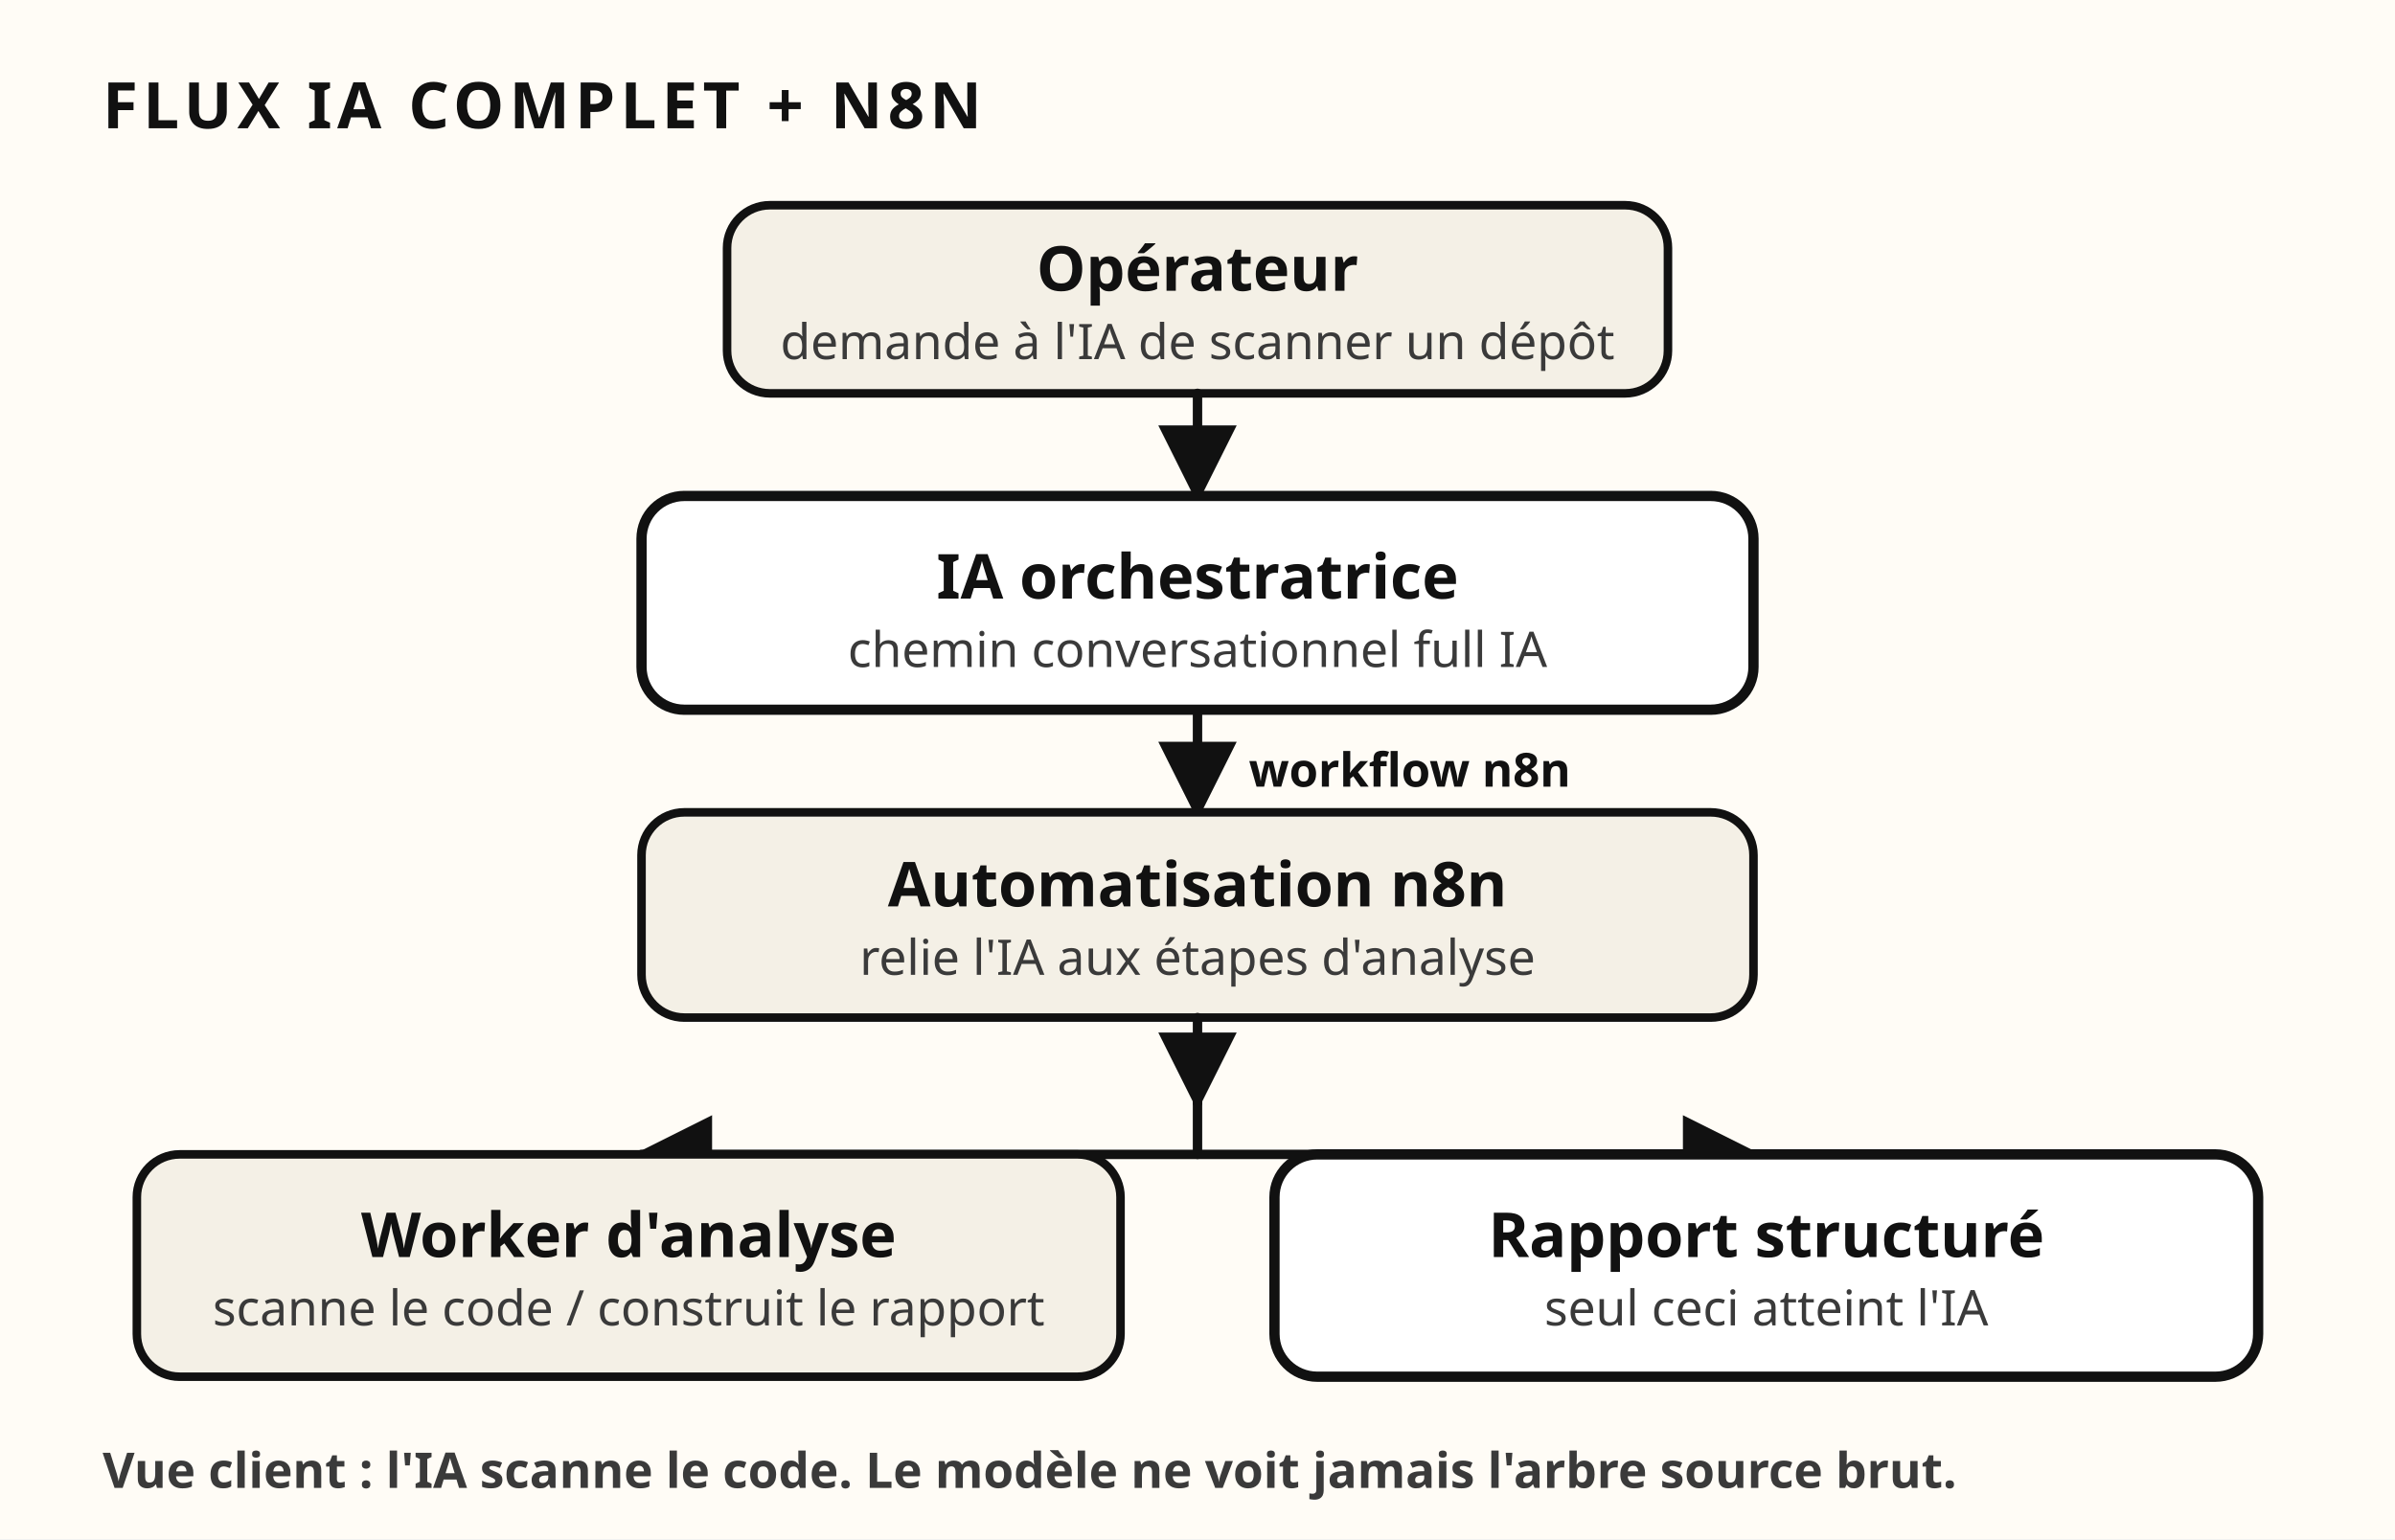
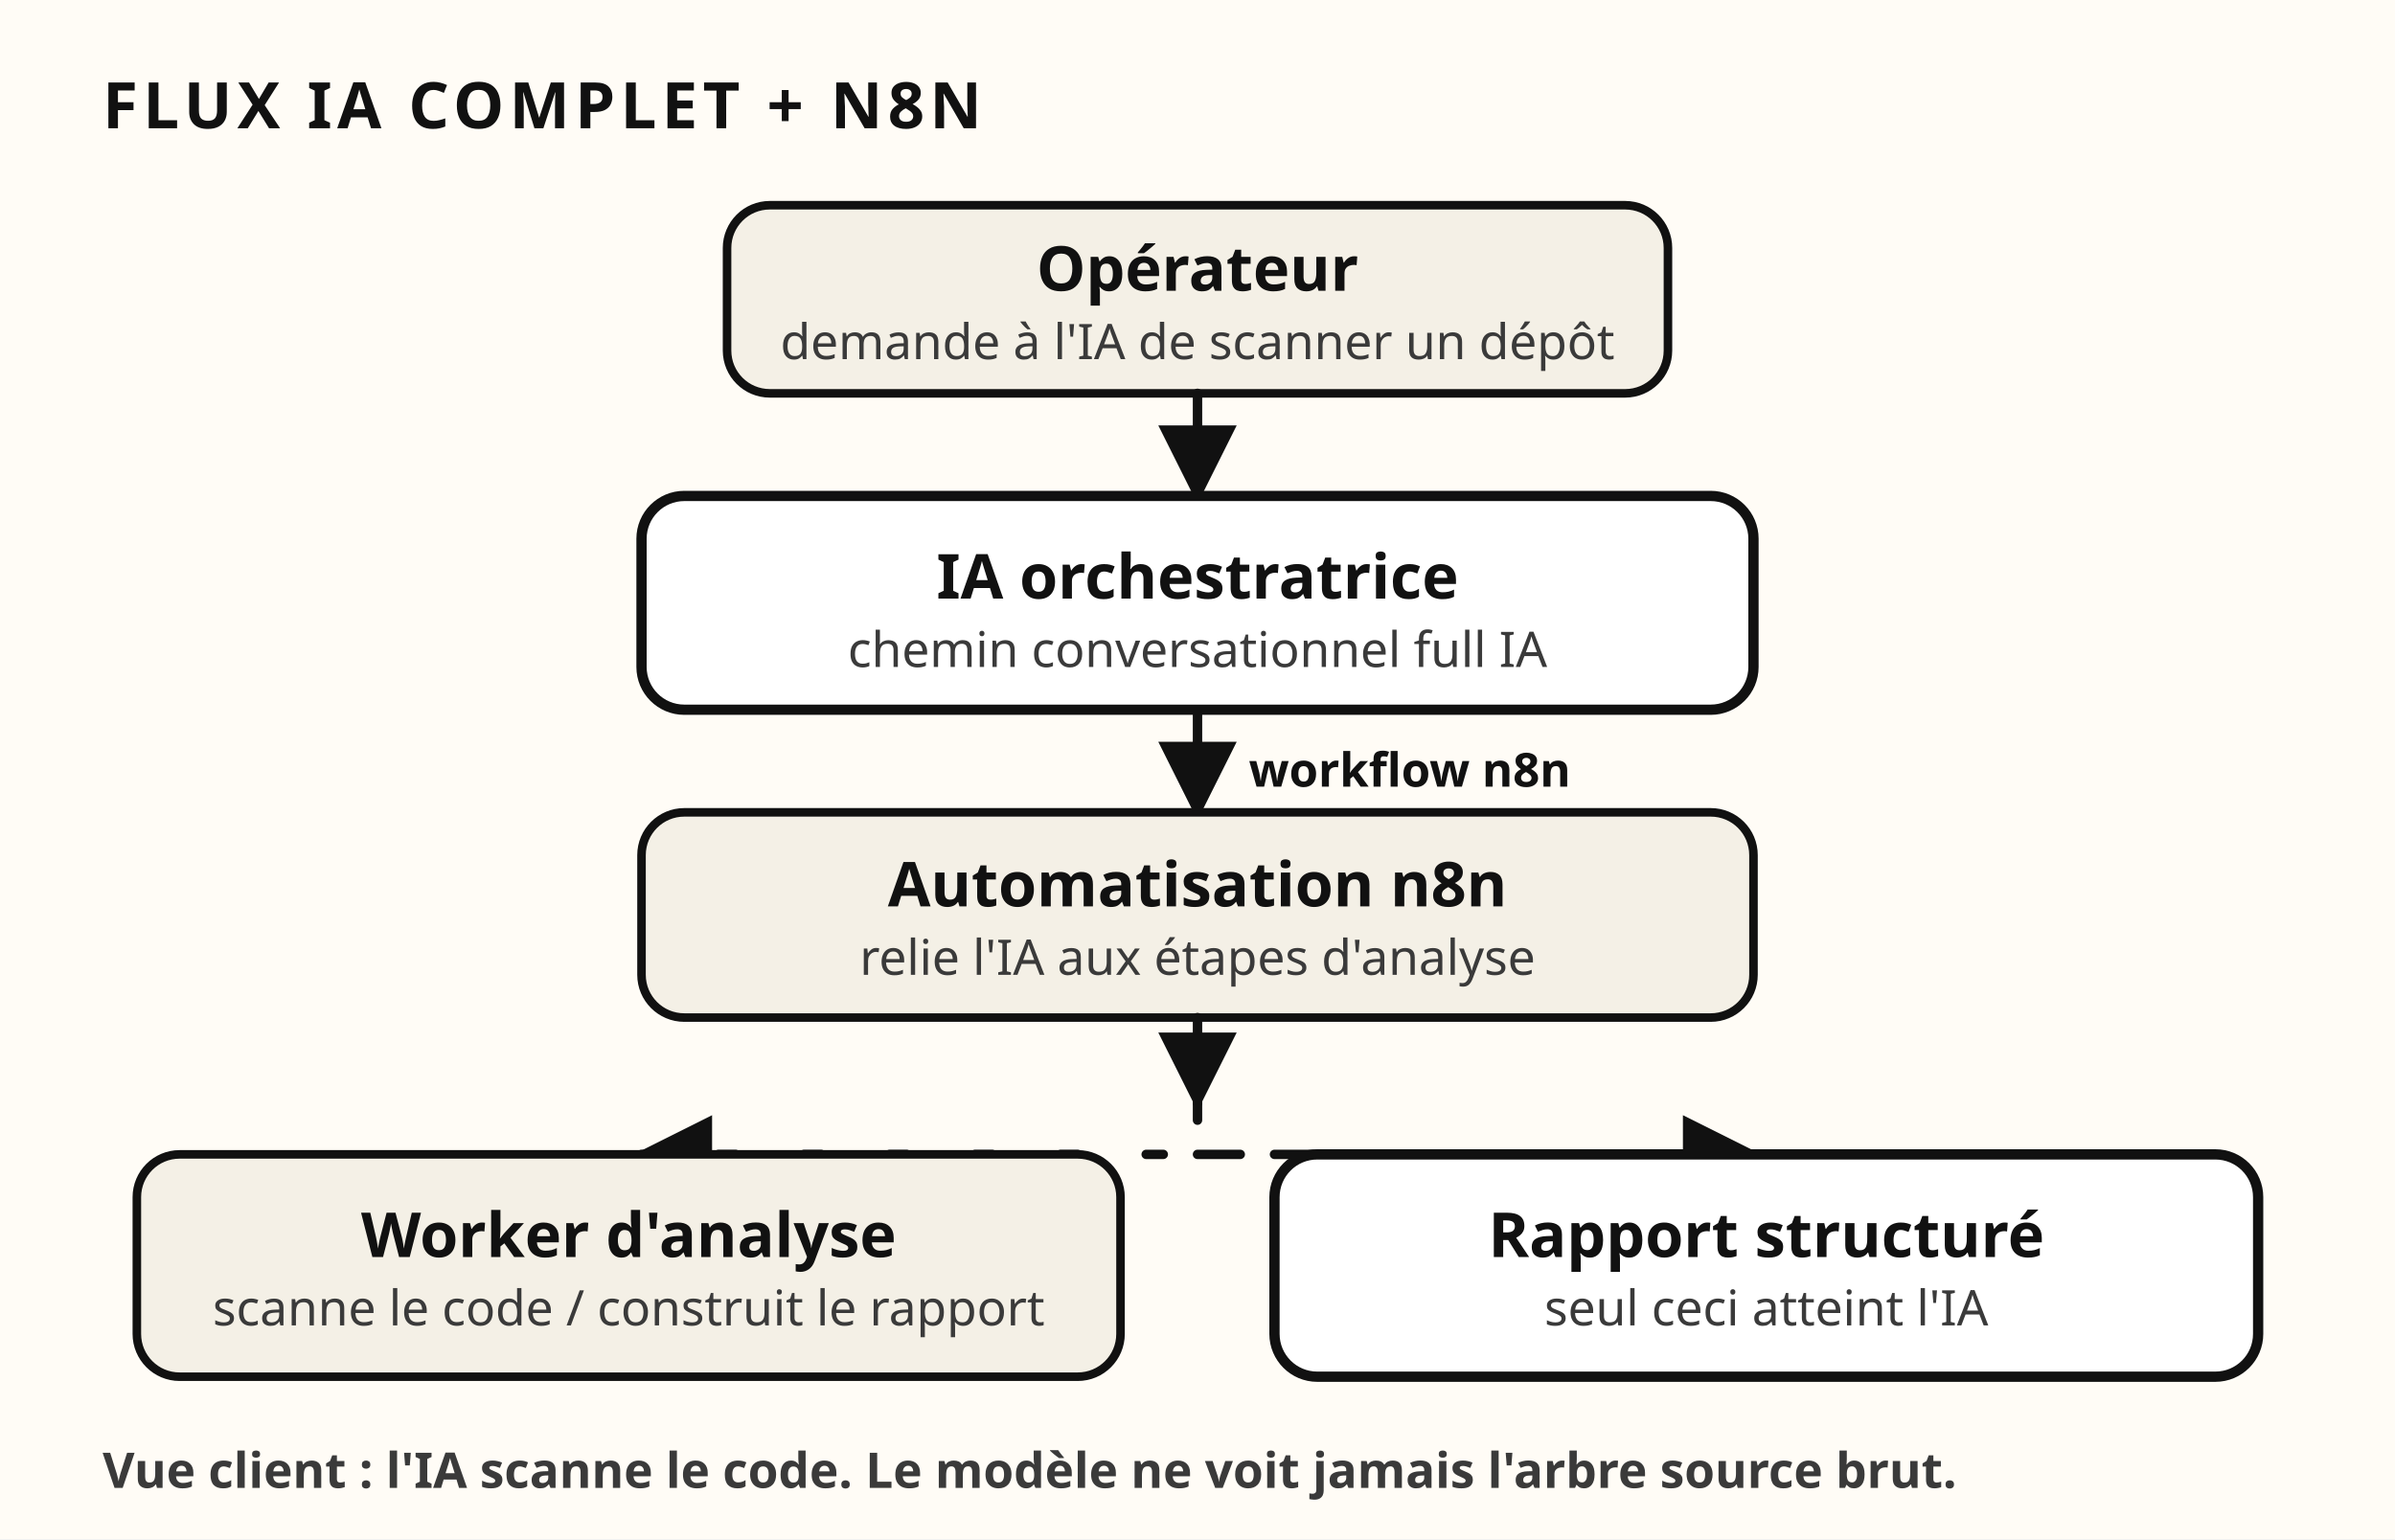
<svg xmlns="http://www.w3.org/2000/svg" viewBox="0 0 560 360" role="img" aria-labelledby="t d">
  <defs>
    <marker id="a" viewBox="0 0 12 12" refX="10" refY="6" markerWidth="10" markerHeight="10" orient="auto-start-reverse">
      <path d="M1 1 L11 6 L1 11 Z" fill="#111" />
    </marker>
    <style>
      .bg { fill:#fffcf6; }
      .b { fill:#f4f0e6; stroke:#111; stroke-width:2; }
      .hi { fill:#fff; stroke:#111; stroke-width:2.4; }
      .out { fill:none; stroke:#111; stroke-width:1.6; stroke-dasharray:6 5; }
      .plane { fill:none; stroke:#111; stroke-width:1.8; stroke-dasharray:7 5; }
      .cloud { fill:none; stroke:#111; stroke-width:1.6; stroke-dasharray:6 5; }
      .title { font-family:Segoe UI,system-ui,sans-serif; font-size:15px; font-weight:800; letter-spacing:0.08em; fill:#111; }
      .lab { font-family:Segoe UI,system-ui,sans-serif; font-size:14.5px; font-weight:800; fill:#111; }
      .sub { font-family:Segoe UI,system-ui,sans-serif; font-size:11.5px; font-weight:500; fill:#3a3a3a; }
      .cap { font-family:Segoe UI,system-ui,sans-serif; font-size:11px; font-weight:800; letter-spacing:0.12em; fill:#111; }
-       .line { stroke:#111; stroke-width:2.2; fill:none; marker-end:url(#a); stroke-linecap:round; stroke-linejoin:round; }
+       .line {
+         stroke:#111; stroke-width:2.2; fill:none; marker-end:url(#a);
+         stroke-linecap:round; stroke-linejoin:round;
+         stroke-dasharray:9 11;
+         animation: flow 1.05s linear infinite;
+       }
+       /* RAG / corpus / ingest: slower packets */
+       .line.ingest {
+         stroke-dasharray: 4 16;
+         animation: flow 1.7s linear infinite;
+       }
+       /* Return / report path: slightly quicker */
+       .line.return {
+         stroke-dasharray: 10 8;
+         animation: flow 0.85s linear infinite;
+       }
+       .hi.pulse {
+         animation: node-pulse 2.6s ease-in-out infinite;
+       }
+       .lbl.flow-lbl {
+         animation: lbl-pulse 2.2s ease-in-out infinite;
+       }
      .lbl { font-family:Segoe UI,system-ui,sans-serif; font-size:11px; font-weight:700; fill:#111; }
      .foot { font-family:Segoe UI,system-ui,sans-serif; font-size:11.5px; font-weight:600; fill:#3a3a3a; }
+       @keyframes flow {
+         to { stroke-dashoffset: -20; }
+       }
+       @keyframes node-pulse {
+         0%, 100% { stroke-width: 2.4; }
+         50% { stroke-width: 3.4; }
+       }
+       @keyframes lbl-pulse {
+         0%, 100% { opacity: 0.55; }
+         50% { opacity: 1; }
+       }
+       @media (prefers-reduced-motion: reduce) {
+         .line, .line.ingest, .line.return, .hi.pulse, .lbl.flow-lbl { animation: none; }
+         .line, .line.ingest, .line.return { stroke-dasharray: none; }
+       }
    </style>
  </defs>
  <rect class="bg" width="560" height="360" />
  <text x="24" y="30" class="title">FLUX IA COMPLET + N8N</text>
  <rect class="b" x="170" y="48" width="220" height="44" rx="10" />
  <text x="280" y="68" text-anchor="middle" class="lab">Opérateur</text>
  <text x="280" y="84" text-anchor="middle" class="sub">demande à l'IA de scanner un dépôt</text>
  <line class="line" x1="280" y1="92" x2="280" y2="116" />
  <rect class="hi" x="150" y="116" width="260" height="50" rx="10" />
  <text x="280" y="140" text-anchor="middle" class="lab">IA orchestratrice</text>
  <text x="280" y="156" text-anchor="middle" class="sub">chemin conversationnel full IA</text>
  <line class="line" x1="280" y1="166" x2="280" y2="190" />
  <text x="292" y="184" class="lbl">workflow n8n</text>
  <rect class="b" x="150" y="190" width="260" height="48" rx="10" />
  <text x="280" y="212" text-anchor="middle" class="lab">Automatisation n8n</text>
  <text x="280" y="228" text-anchor="middle" class="sub">relie l'IA aux étapes d'analyse</text>
-   <line class="line" x1="280" y1="238" x2="280" y2="258" />
-   <path class="line" d="M280 258 V270 H150" />
-   <path class="line" d="M280 270 H410" />
+   <line class="line ingest" x1="280" y1="238" x2="280" y2="258" />
+   <path class="line ingest" d="M280 258 V270 H150" />
+   <path class="line return" d="M280 270 H410" />
  <rect class="b" x="32" y="270" width="230" height="52" rx="10" />
  <text x="147" y="294" text-anchor="middle" class="lab">Worker d'analyse</text>
  <text x="147" y="310" text-anchor="middle" class="sub">scanne le code / construit le rapport</text>
-   <rect class="hi" x="298" y="270" width="230" height="52" rx="10" />
+   <rect class="hi pulse" x="298" y="270" width="230" height="52" rx="10" />
  <text x="413" y="294" text-anchor="middle" class="lab">Rapport structuré</text>
  <text x="413" y="310" text-anchor="middle" class="sub">seul ceci atteint l'IA</text>
  <text x="24" y="348" class="foot">Vue client : l'IA scanne le code. Le modèle ne voit jamais l'arbre source brut.</text>
</svg>
